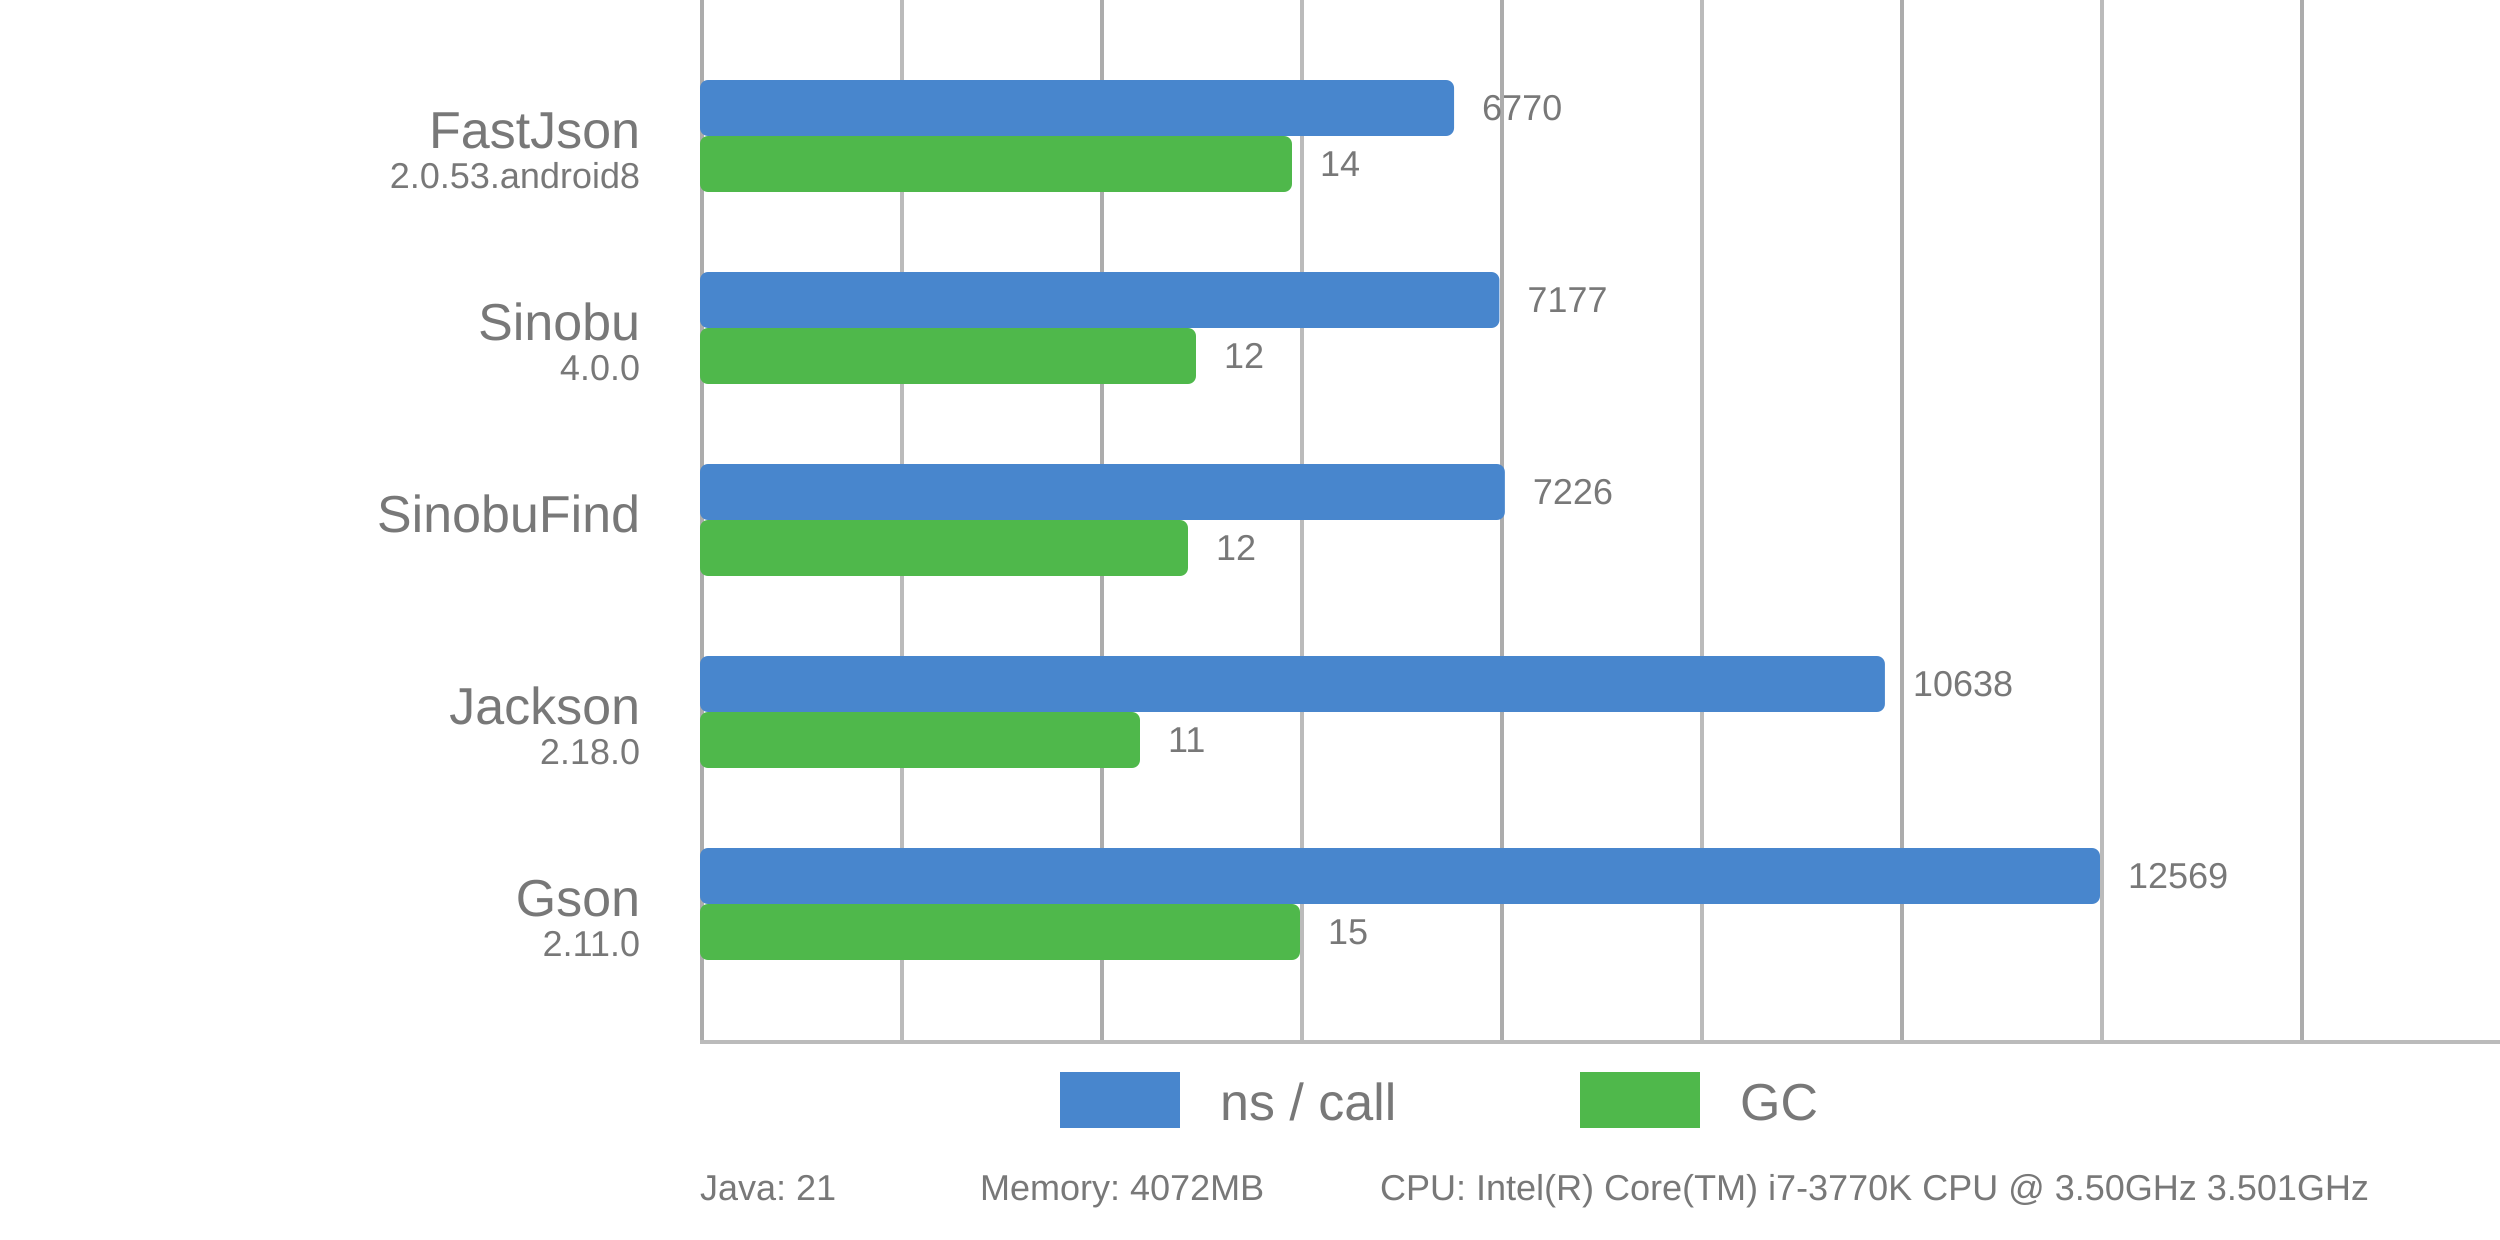
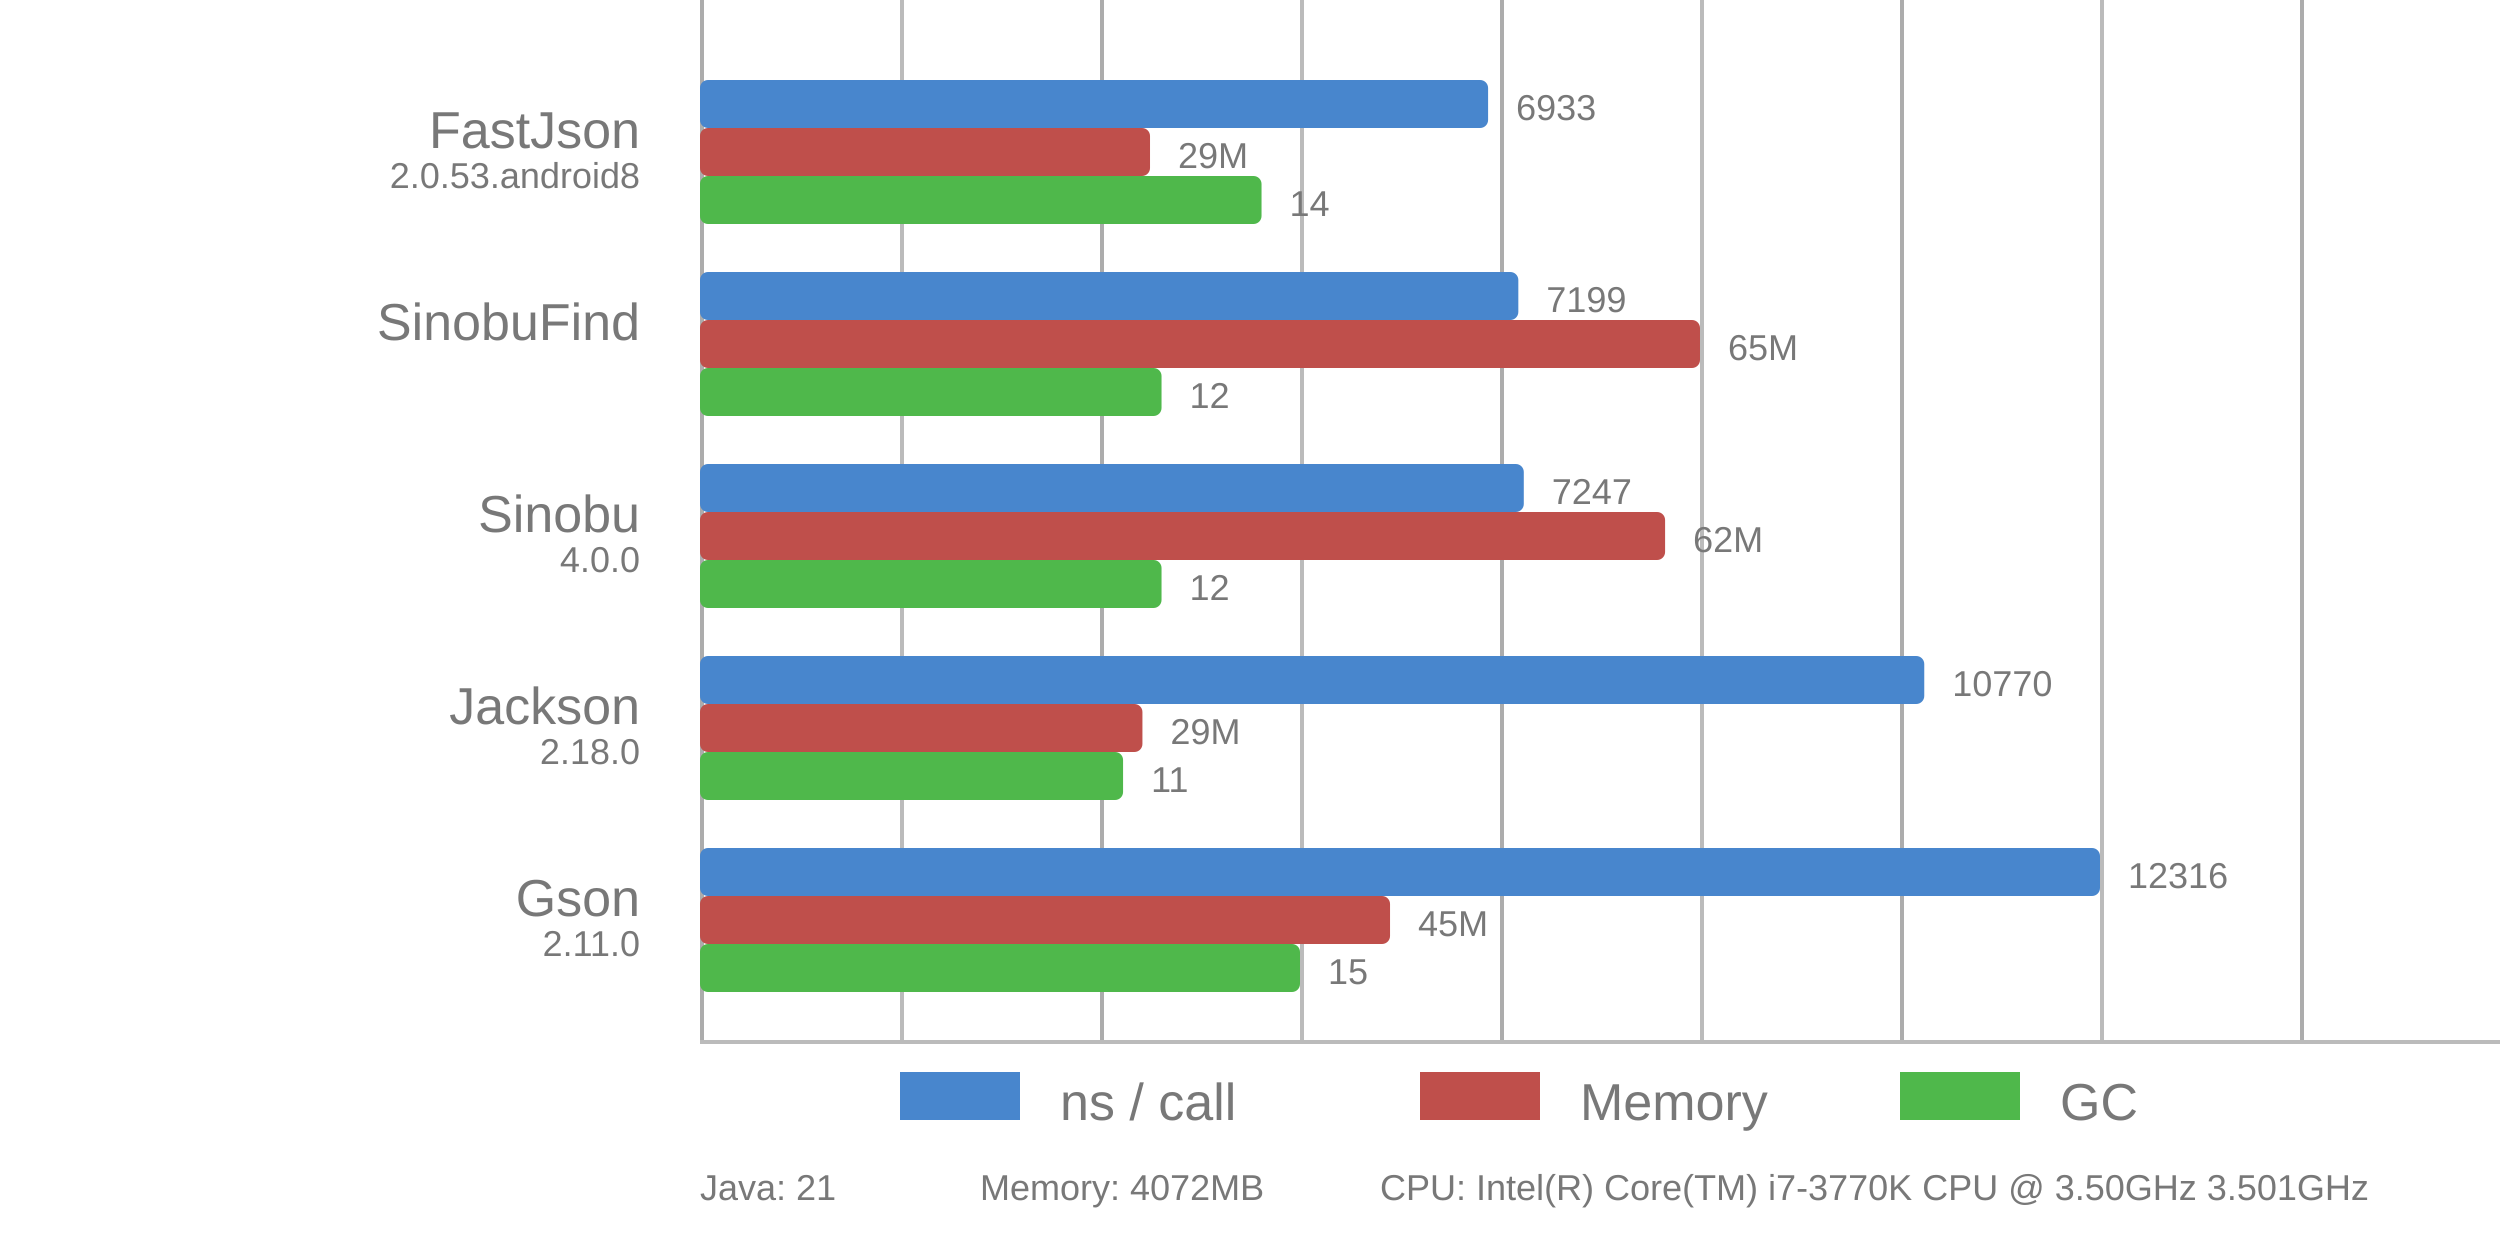
<svg xmlns="http://www.w3.org/2000/svg" viewBox="0 0 625 310">
  <style>
      text {
          font-family: Arial;
          font-size: 13px;
          fill: #787878;
      }

      .desc {
          font-size: 9px;
      }

      .vline {
          fill: #acacac;
          stroke: none;
          stroke-width: 0;
      }

      .subline {
          fill: #bbb;
          stroke: none;
          stroke-width: 0;
      }

      .call {
          fill: #4886CD;
          stroke-linejoin: round;
-           height: 14px;
+           height: 12px;
      }

      .gc {
          fill: #4FB84B;
          stroke-linejoin: round;
-           height: 14px;
+           height: 12px;
+       }
+ 
+       .memory {
+           fill: #BF4F4B;
+           stroke-linejoin: round;
+           height: 12px;
      }
  </style>
  <g>
    <rect x="175" y="0" width="1" height="260" class="vline" />
    <rect x="275" y="0" width="1" height="260" class="vline" />
    <rect x="375" y="0" width="1" height="260" class="vline" />
    <rect x="475" y="0" width="1" height="260" class="vline" />
    <rect x="575" y="0" width="1" height="260" class="vline" />
    <rect x="225" y="0" width="1" height="260" class="subline" />
    <rect x="325" y="0" width="1" height="260" class="subline" />
    <rect x="425" y="0" width="1" height="260" class="subline" />
    <rect x="525" y="0" width="1" height="260" class="subline" />
    <rect x="175" y="260" width="450" height="1" class="subline" />
-     <rect x="265" y="268" width="30" class="call" />
-     <text x="305" y="280">ns / call</text>
-     <rect x="395" y="268" width="30" class="gc" />
-     <text x="435" y="280">GC</text>
+     <rect x="225" y="268" width="30" class="call" />
+     <text x="265" y="280">ns / call</text>
+     <rect x="355" y="268" width="30" class="memory" />
+     <text x="395" y="280">Memory</text>
+     <rect x="475" y="268" width="30" class="gc" />
+     <text x="515" y="280">GC</text>
  </g>
-   <rect x="175" y="20" width="188.519" rx="2" ry="2" class="call" />
-   <rect x="175" y="34" width="148" rx="2" ry="2" class="gc" />
+   <rect x="175" y="20" width="197.024" rx="2" ry="2" class="call" />
+   <rect x="175" y="32" width="112.506" rx="2" ry="2" class="memory" />
+   <rect x="175" y="44" width="140.385" rx="2" ry="2" class="gc" />
  <text x="160" y="37" text-anchor="end">FastJson</text>
  <text x="160" y="47" text-anchor="end" class="desc">2.0.53.android8</text>
-   <text x="370.519" y="30" class="desc">6770</text>
-   <text x="330" y="44" class="desc">14</text>
-   <rect x="175" y="68" width="199.853" rx="2" ry="2" class="call" />
-   <rect x="175" y="82" width="124" rx="2" ry="2" class="gc" />
-   <text x="160" y="85" text-anchor="end">Sinobu</text>
-   <text x="160" y="95" text-anchor="end" class="desc">4.0.0</text>
-   <text x="381.853" y="78" class="desc">7177</text>
-   <text x="306" y="92" class="desc">12</text>
-   <rect x="175" y="116" width="201.217" rx="2" ry="2" class="call" />
-   <rect x="175" y="130" width="122" rx="2" ry="2" class="gc" />
-   <text x="160" y="133" text-anchor="end">SinobuFind</text>
-   <text x="160" y="143" text-anchor="end" class="desc" />
-   <text x="383.217" y="126" class="desc">7226</text>
-   <text x="304" y="140" class="desc">12</text>
-   <rect x="175" y="164" width="296.229" rx="2" ry="2" class="call" />
-   <rect x="175" y="178" width="110" rx="2" ry="2" class="gc" />
+   <text x="379.024" y="30" class="desc">6933</text>
+   <text x="294.506" y="42" class="desc">29M</text>
+   <text x="322.385" y="54" class="desc">14</text>
+   <rect x="175" y="68" width="204.583" rx="2" ry="2" class="call" />
+   <rect x="175" y="80" width="250" rx="2" ry="2" class="memory" />
+   <rect x="175" y="92" width="115.385" rx="2" ry="2" class="gc" />
+   <text x="160" y="85" text-anchor="end">SinobuFind</text>
+   <text x="160" y="95" text-anchor="end" class="desc" />
+   <text x="386.583" y="78" class="desc">7199</text>
+   <text x="432" y="90" class="desc">65M</text>
+   <text x="297.385" y="102" class="desc">12</text>
+   <rect x="175" y="116" width="205.948" rx="2" ry="2" class="call" />
+   <rect x="175" y="128" width="241.273" rx="2" ry="2" class="memory" />
+   <rect x="175" y="140" width="115.385" rx="2" ry="2" class="gc" />
+   <text x="160" y="133" text-anchor="end">Sinobu</text>
+   <text x="160" y="143" text-anchor="end" class="desc">4.0.0</text>
+   <text x="387.948" y="126" class="desc">7247</text>
+   <text x="423.273" y="138" class="desc">62M</text>
+   <text x="297.385" y="150" class="desc">12</text>
+   <rect x="175" y="164" width="306.065" rx="2" ry="2" class="call" />
+   <rect x="175" y="176" width="110.607" rx="2" ry="2" class="memory" />
+   <rect x="175" y="188" width="105.769" rx="2" ry="2" class="gc" />
  <text x="160" y="181" text-anchor="end">Jackson</text>
  <text x="160" y="191" text-anchor="end" class="desc">2.18.0</text>
-   <text x="478.229" y="174" class="desc">10638</text>
-   <text x="292" y="188" class="desc">11</text>
+   <text x="488.065" y="174" class="desc">10770</text>
+   <text x="292.607" y="186" class="desc">29M</text>
+   <text x="287.769" y="198" class="desc">11</text>
  <rect x="175" y="212" width="350" rx="2" ry="2" class="call" />
-   <rect x="175" y="226" width="150" rx="2" ry="2" class="gc" />
+   <rect x="175" y="224" width="172.51" rx="2" ry="2" class="memory" />
+   <rect x="175" y="236" width="150" rx="2" ry="2" class="gc" />
  <text x="160" y="229" text-anchor="end">Gson</text>
  <text x="160" y="239" text-anchor="end" class="desc">2.11.0</text>
-   <text x="532" y="222" class="desc">12569</text>
-   <text x="332" y="236" class="desc">15</text>
+   <text x="532" y="222" class="desc">12316</text>
+   <text x="354.51" y="234" class="desc">45M</text>
+   <text x="332" y="246" class="desc">15</text>
  <text x="175" y="300" class="desc">Java: 21</text>
  <text x="245" y="300" class="desc">Memory: 4072MB</text>
  <text x="345" y="300" class="desc">CPU: Intel(R) Core(TM) i7-3770K CPU @ 3.50GHz 3.501GHz</text>
</svg>
